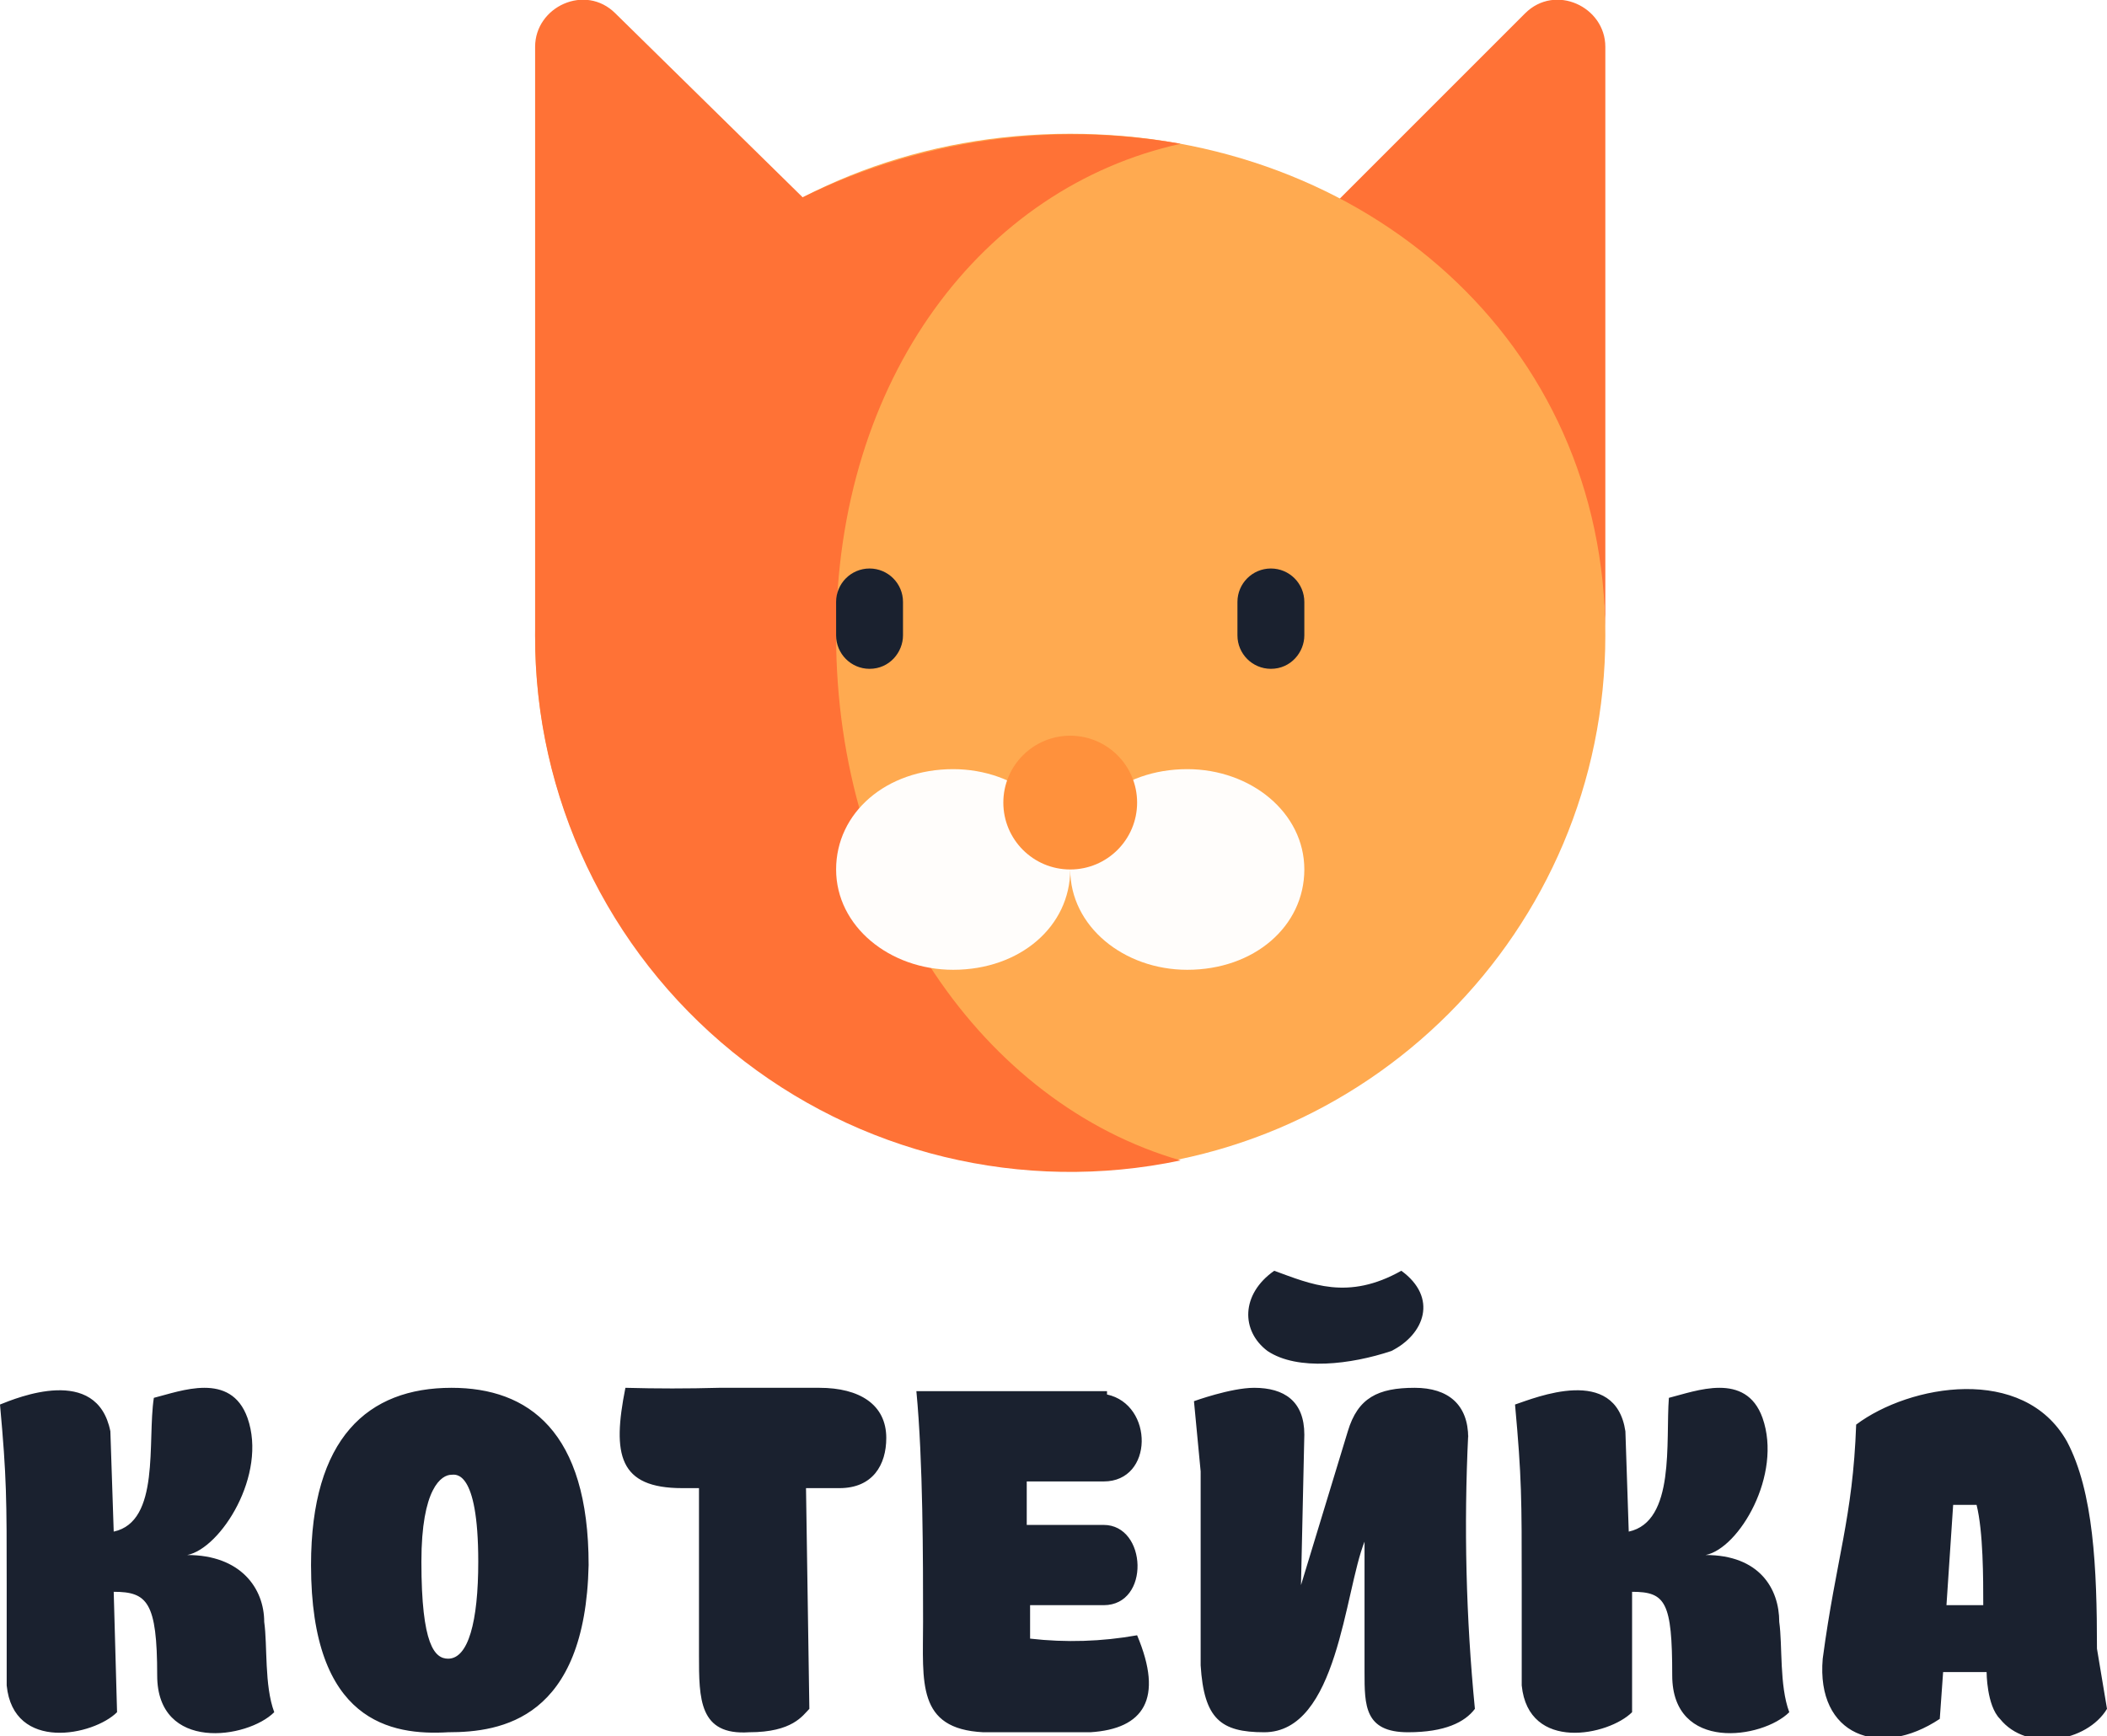
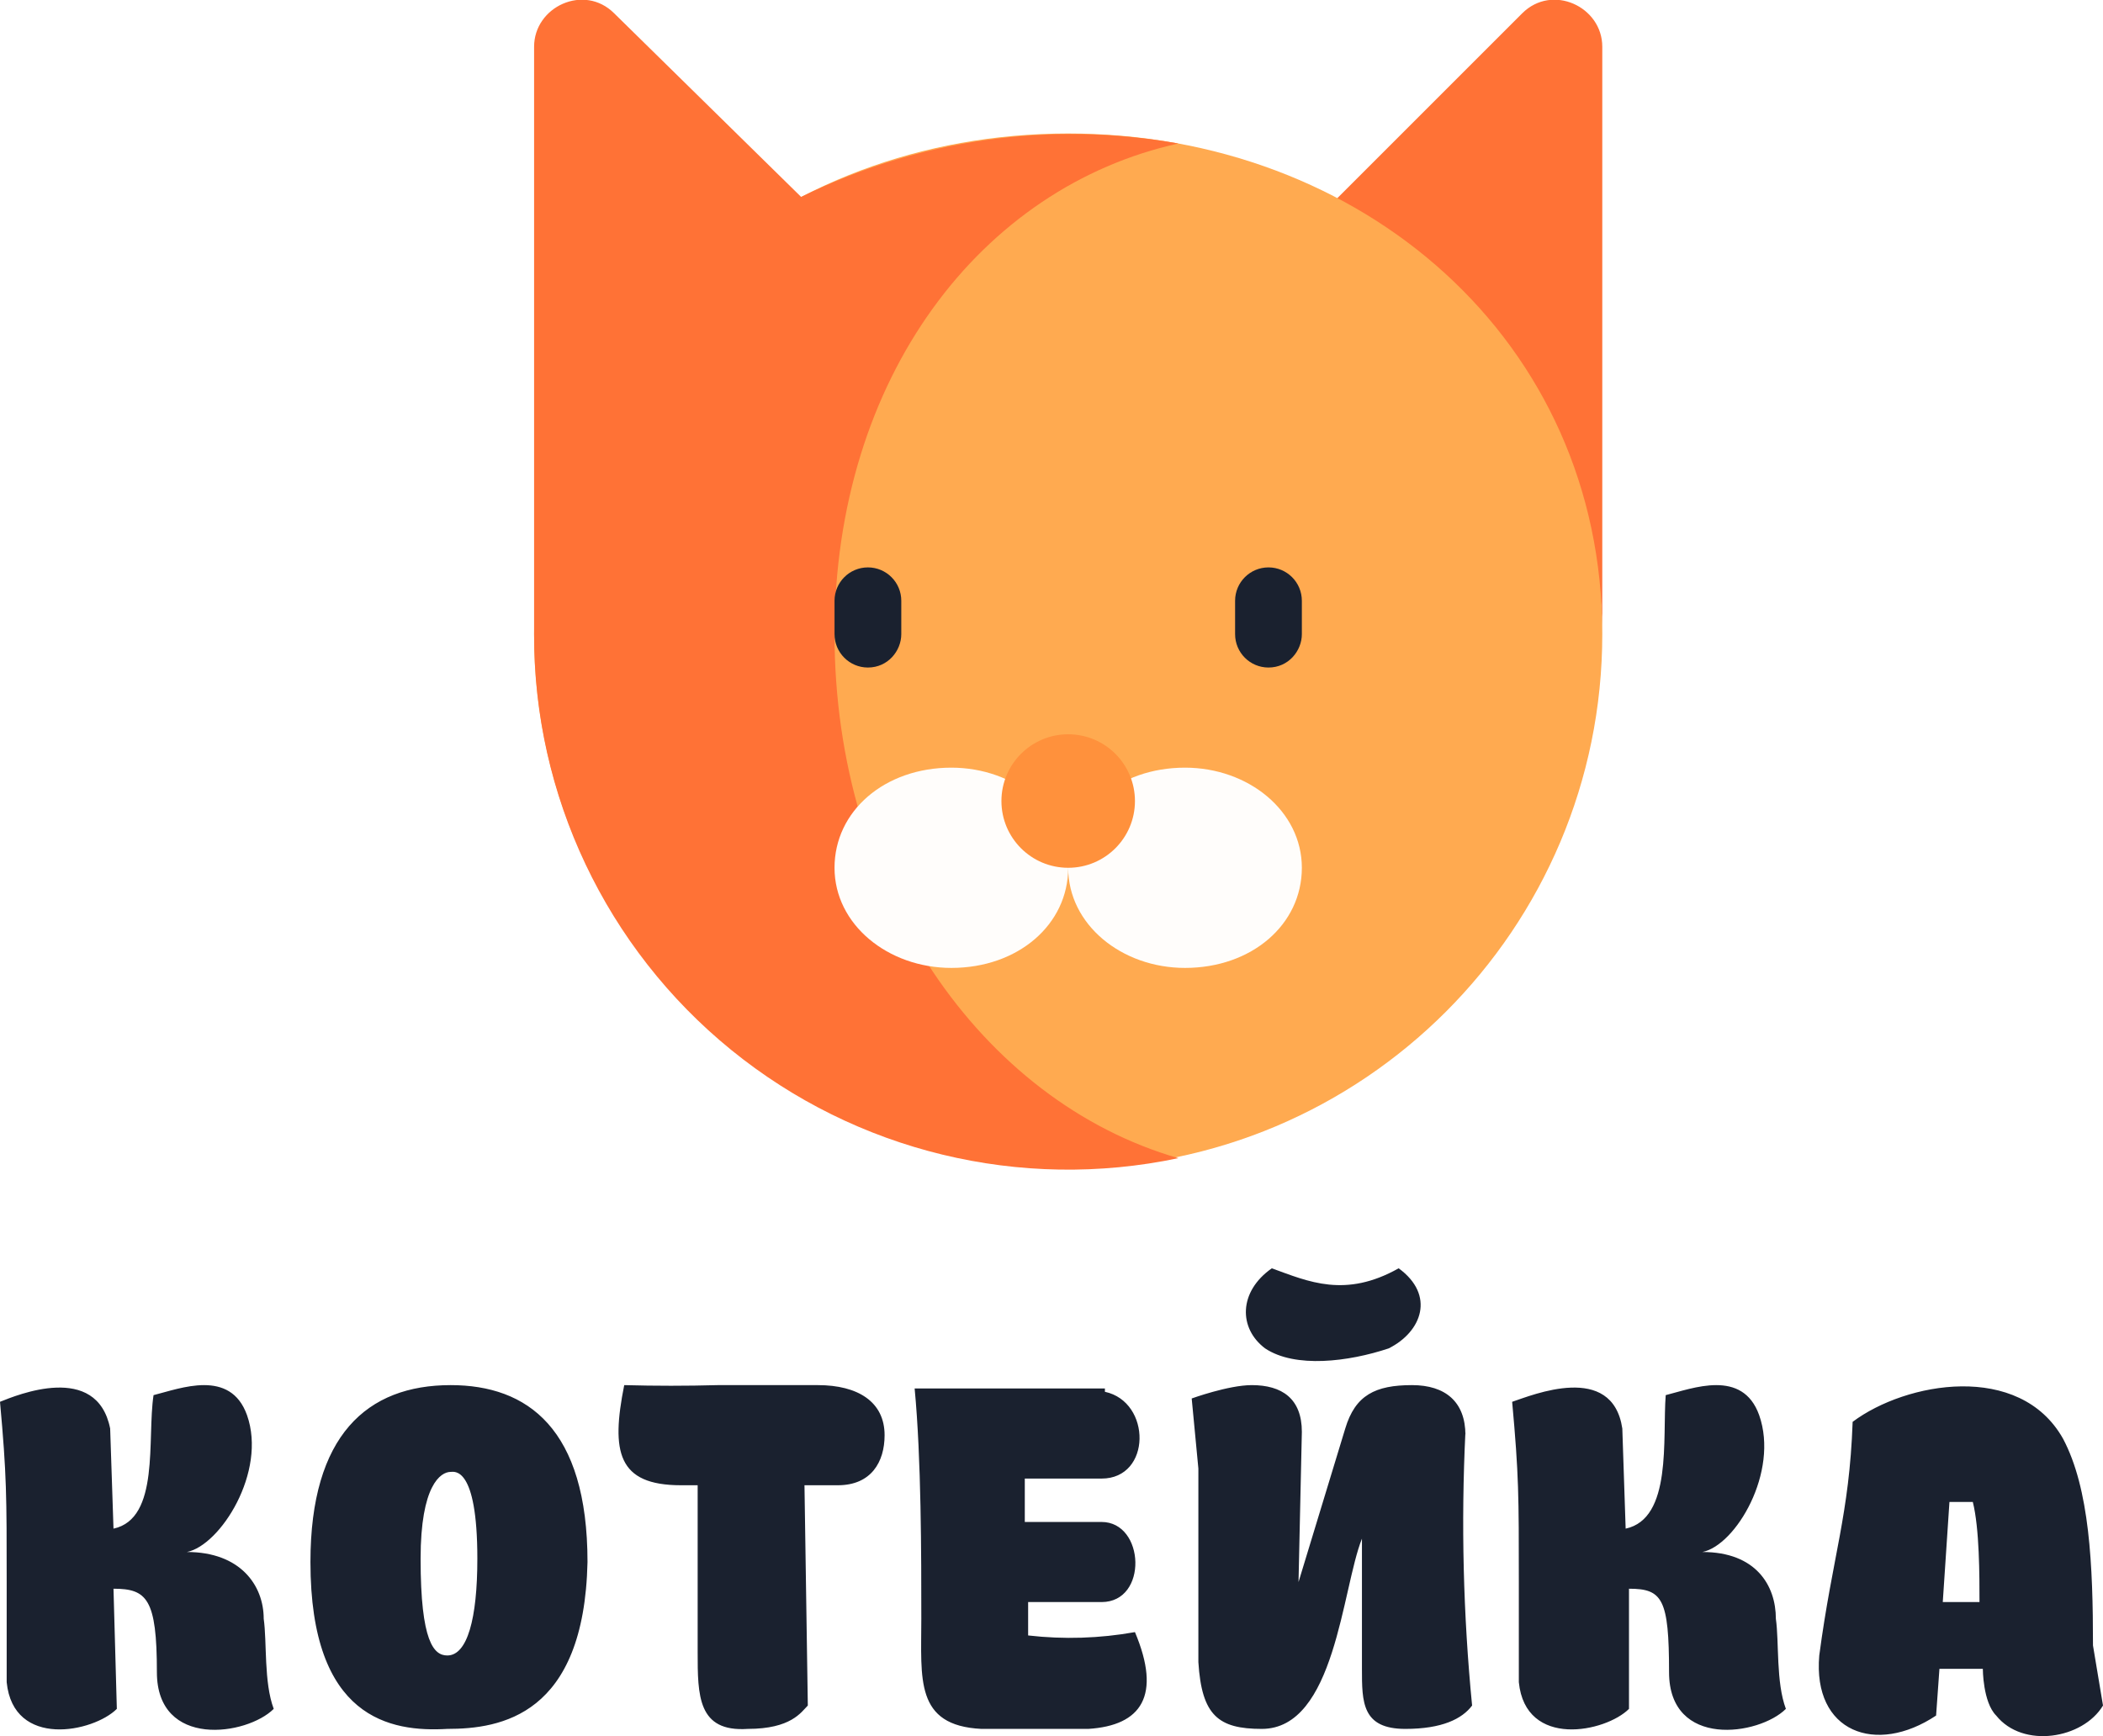
- <svg xmlns="http://www.w3.org/2000/svg" fill="none">
+ <svg xmlns="http://www.w3.org/2000/svg" viewBox="0 0 63 52" fill="none">
  <path d="M7.9 48.5c0-1-.7-2-2.3-2 1-.2 2.4-2.4 1.8-4.1-.5-1.4-2-.8-2.8-.6-.2 1.3.2 3.7-1.2 4l-.1-3c-.4-2-2.8-1-3.3-.8.2 2.2.2 2.8.2 5.4v3c.2 2 2.6 1.5 3.3.8l-.1-3.6c1 0 1.3.3 1.3 2.5 0 2.3 2.7 1.9 3.5 1.1-.3-.8-.2-2-.3-2.7ZM9.3 46.8c0 4.7 2.4 5.1 4.1 5 1.6 0 4.1-.4 4.2-5 0-4-1.8-5.3-4.1-5.3-2.5 0-4.2 1.5-4.2 5.3Zm4.2-2.7c.1 0 .8-.2.8 2.6 0 1.8-.3 2.9-.9 2.9-.4 0-.8-.4-.8-2.9 0-2.2.6-2.6.9-2.6ZM20.9 44.5v5c0 1.3 0 2.4 1.5 2.3 1.3 0 1.6-.5 1.8-.7l-.1-6.6h1c1 0 1.4-.7 1.4-1.5 0-1-.8-1.5-2-1.5h-3a51 51 0 0 1-2.8 0c-.4 2-.2 3 1.7 3h.5ZM33.1 41.6h-5.7c.2 2.1.2 5 .2 6.9 0 1.8-.2 3.2 1.8 3.3h3.2c1.6-.1 2.2-1 1.4-2.9a11 11 0 0 1-3.2.1V48H33c1.4 0 1.3-2.4 0-2.4h-2.3v-1.3H33c1.5 0 1.5-2.3.1-2.6ZM38.1 38c-1 .7-1 1.8-.2 2.4.9.6 2.5.4 3.7 0 1-.5 1.4-1.6.3-2.4-1.6.9-2.7.4-3.8 0Zm5.8 5c0-1-.6-1.5-1.6-1.5-1.1 0-1.7.3-2 1.3l-1.4 4.6.1-4.5c0-1-.6-1.4-1.5-1.4-.7 0-1.8.4-1.8.4l.2 2.1v5.8c.1 1.6.6 2 1.9 2 2.2 0 2.4-4.2 3-5.7V50c0 1 0 1.8 1.3 1.8 1.1 0 1.7-.3 2-.7a56.2 56.2 0 0 1-.2-8.2ZM53.2 48.5c0-1-.6-2-2.2-2 1-.2 2.3-2.4 1.7-4.1-.5-1.4-2-.8-2.8-.6-.1 1.3.2 3.7-1.2 4l-.1-3c-.3-2-2.7-1-3.3-.8.2 2.2.2 2.8.2 5.4v3c.2 2 2.6 1.5 3.3.8v-3.6c1 0 1.2.3 1.2 2.5 0 2.3 2.7 1.9 3.5 1.1-.3-.8-.2-2-.3-2.7ZM63 51.1l-.3-1.8c0-2.4-.1-4.7-.9-6.2-1.3-2.3-4.7-1.7-6.3-.5-.1 2.8-.6 4-1 7-.2 2.3 1.7 3 3.5 1.8l.1-1.4h1.3s0 1 .4 1.4c.8 1 2.6.7 3.2-.3ZM58.2 48l.2-3h.7c.2.8.2 2.2.2 3h-1Z" fill="#1A212F" />
  <path d="M39 7 45.6.4c.9-.9 2.4-.2 2.4 1V19c0-5.7-4.5-9.2-9-12Z" fill="#FF7236" />
  <path d="M48 19a16 16 0 1 1-32 0c0-8.8 7.2-15 16-15s16 6.2 16 15Z" fill="#FFAA50" />
  <path d="M25 19c0-7.7 4.4-13.4 10.3-14.7A18.3 18.3 0 0 0 24 5.9L18.4.4c-.9-.9-2.4-.2-2.4 1V19c0-.4 0-.4 0 0a16 16 0 0 0 19.3 15.7C29.4 33 25 26.7 25 19Z" fill="#FF7236" />
  <path d="M28.5 29c2 0 3.5-1.3 3.5-3s-1.6-3-3.5-3c-2 0-3.5 1.3-3.5 3s1.6 3 3.5 3ZM35.5 29c2 0 3.5-1.3 3.5-3s-1.6-3-3.5-3c-2 0-3.5 1.3-3.5 3s1.6 3 3.5 3Z" fill="#FFFDFB" />
  <path d="M32 26a2 2 0 1 0 0-4 2 2 0 0 0 0 4Z" fill="#FF913C" />
  <path d="M26 20a1 1 0 0 1-1-1v-1a1 1 0 1 1 2 0v1c0 .5-.4 1-1 1ZM38 20a1 1 0 0 1-1-1v-1a1 1 0 1 1 2 0v1c0 .5-.4 1-1 1Z" fill="#1A212F" />
</svg>
